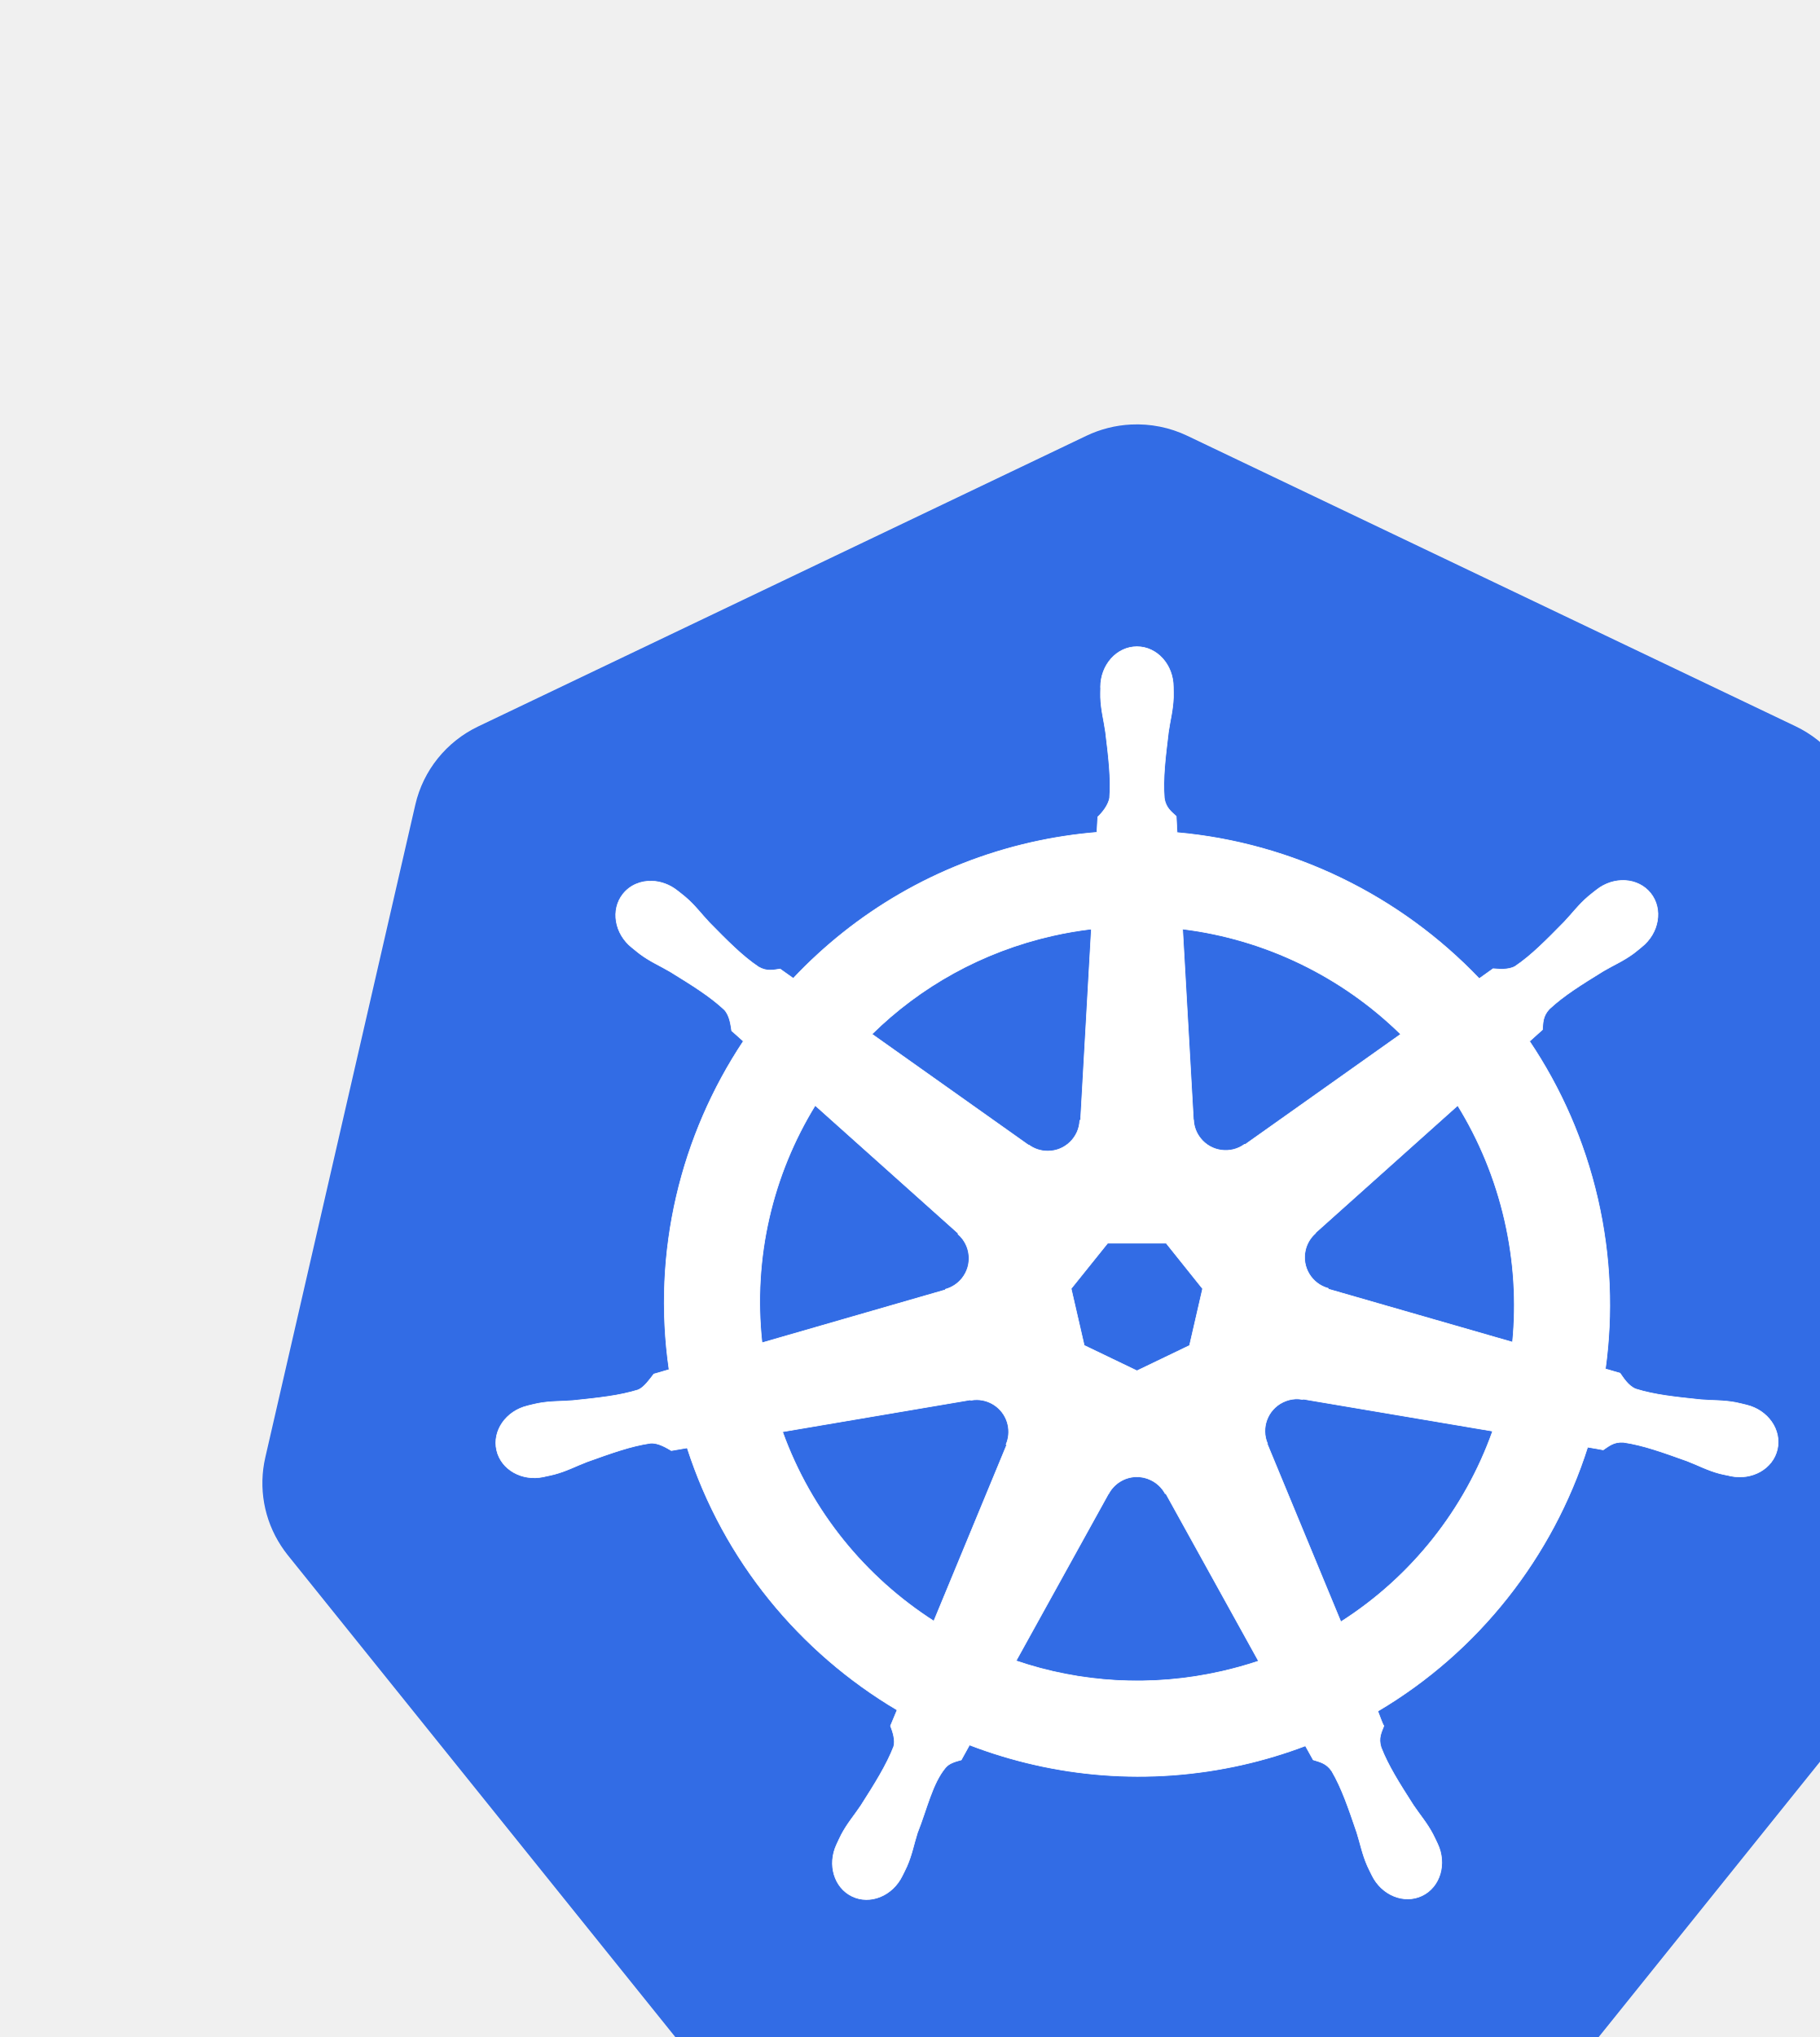
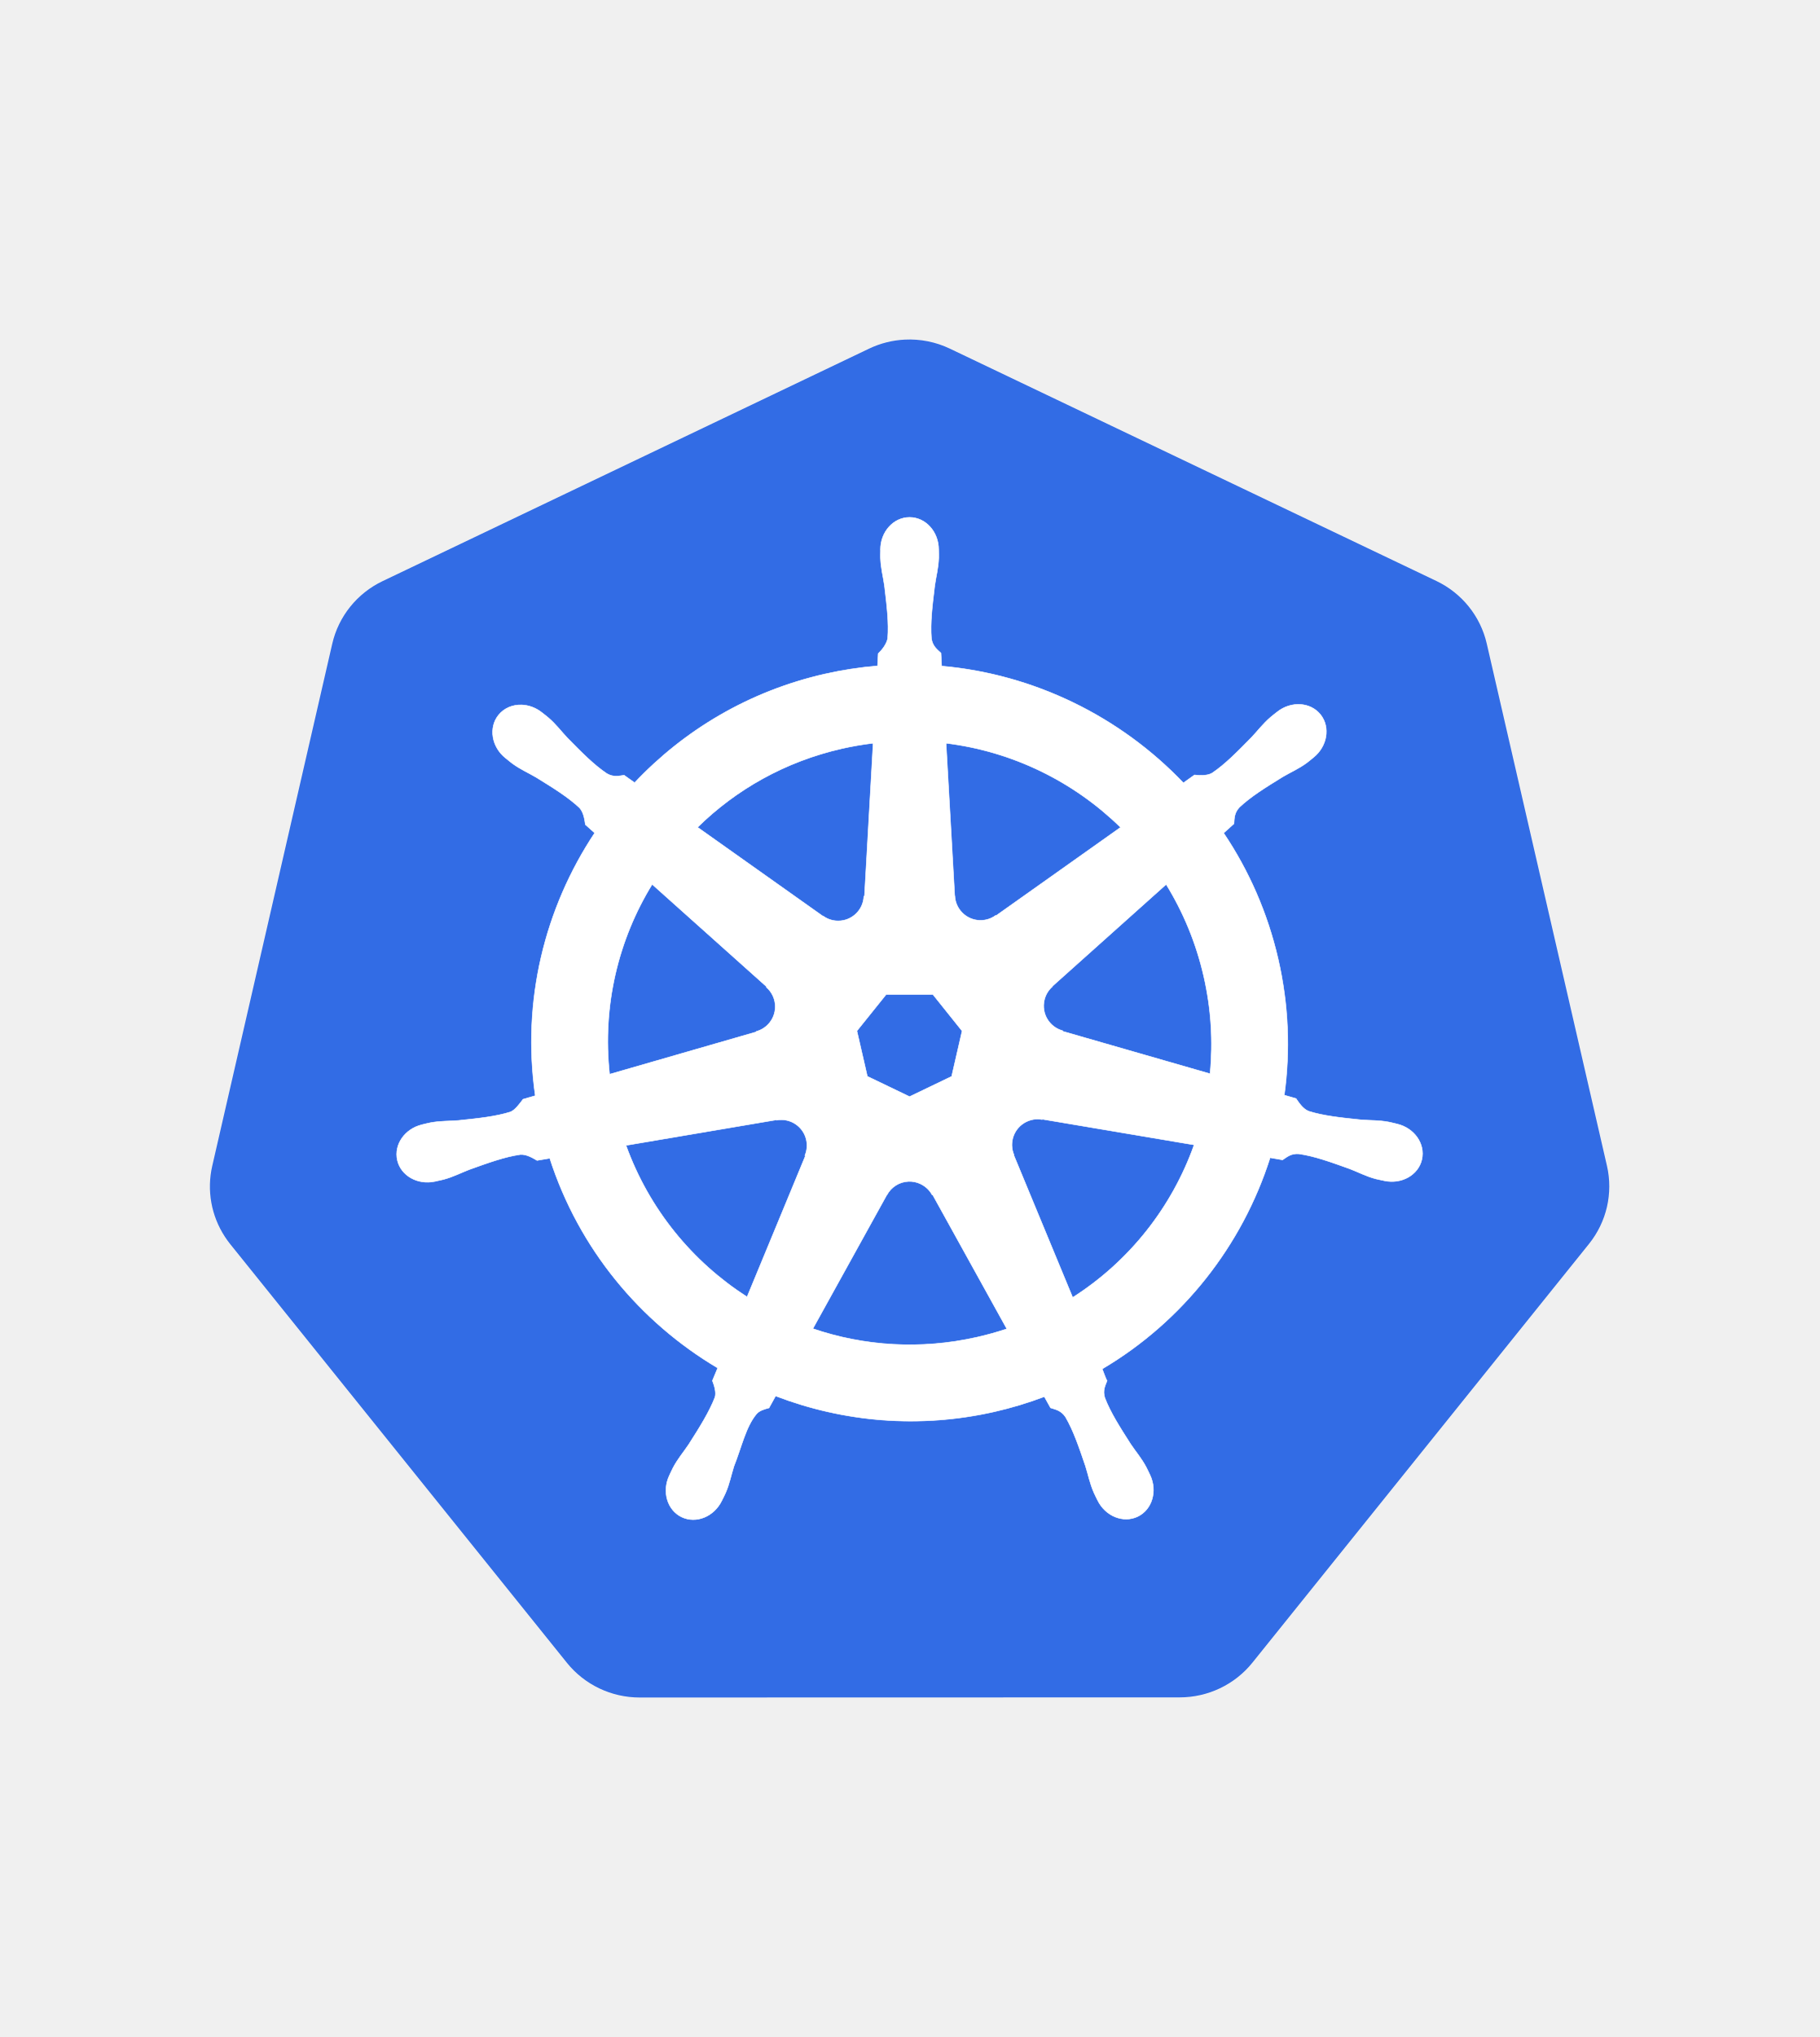
- <svg xmlns="http://www.w3.org/2000/svg" style="transform: scale(1.25); margin-left: 0.1em; margin-right: 0.1em;" viewBox="-105.427 -170.492 913.7 1022.949">
+ <svg xmlns="http://www.w3.org/2000/svg" viewBox="-105.427 -170.492 913.7 1022.949">
  <path d="M348.987.06a46.725 46.342 0 00-17.907 4.531L86.737 121.341a46.725 46.342 0 00-25.282 31.438l-60.28 262.25a46.725 46.342 0 006.343 35.531 46.725 46.342 0 002.656 3.688L179.3 664.528a46.725 46.342 0 0036.531 17.438l271.22-.062a46.725 46.342 0 0036.53-17.406l169.063-210.313a46.725 46.342 0 009.031-39.219L641.3 152.716a46.725 46.342 0 00-25.281-31.437L371.643 4.59A46.725 46.342 0 00348.987.06z" fill="#326ce5" />
  <path style="line-height:normal;-inkscape-font-specification:Sans;text-indent:0;text-align:start;text-decoration-line:none;text-transform:none;marker:none" d="M351.408 89.307c-8.077.001-14.626 7.276-14.625 16.25 0 .138.028.27.031.406-.012 1.22-.07 2.689-.031 3.75.192 5.176 1.32 9.138 2 13.907 1.23 10.206 2.26 18.667 1.625 26.531-.619 2.965-2.803 5.677-4.75 7.562l-.344 6.188a190.337 190.337 0 00-26.437 4.062c-37.975 8.623-70.67 28.184-95.563 54.594a245.167 245.167 0 01-5.281-3.75c-2.611.353-5.25 1.159-8.688-.844-6.545-4.405-12.506-10.486-19.719-17.812-3.305-3.504-5.698-6.841-9.625-10.219-.891-.767-2.252-1.804-3.25-2.594-3.07-2.447-6.69-3.724-10.187-3.843-4.496-.154-8.824 1.604-11.656 5.156-5.036 6.315-3.423 15.968 3.593 21.562.072.057.147.101.22.157.963.781 2.144 1.783 3.03 2.437 4.167 3.077 7.974 4.652 12.125 7.094 8.747 5.402 15.999 9.88 21.75 15.281 2.246 2.394 2.639 6.613 2.938 8.438l4.687 4.187c-25.093 37.764-36.706 84.41-29.843 131.938l-6.125 1.781c-1.615 2.085-3.896 5.365-6.282 6.344-7.525 2.37-15.994 3.24-26.218 4.312-4.8.4-8.942.161-14.032 1.125-1.12.212-2.68.619-3.906.906l-.125.032c-.067.015-.154.048-.219.062-8.62 2.083-14.157 10.006-12.375 17.813 1.784 7.808 10.204 12.556 18.875 10.687.063-.014.154-.017.22-.031.097-.022.183-.07.28-.094 1.21-.265 2.724-.56 3.782-.843 5.003-1.34 8.627-3.308 13.125-5.032 9.677-3.47 17.691-6.37 25.5-7.5 3.26-.255 6.697 2.012 8.406 2.969l6.375-1.094c14.67 45.483 45.414 82.245 84.344 105.313l-2.657 6.375c.958 2.475 2.014 5.824 1.3 8.27-2.838 7.36-7.7 15.13-13.237 23.792-2.68 4.002-5.425 7.108-7.844 11.688-.579 1.096-1.316 2.78-1.875 3.937-3.759 8.043-1.001 17.305 6.219 20.782 7.266 3.497 16.284-.192 20.187-8.25.006-.012.026-.02.032-.032.004-.009-.004-.022 0-.03.556-1.143 1.343-2.645 1.812-3.72 2.072-4.747 2.762-8.815 4.219-13.406 3.87-9.72 5.996-19.919 11.322-26.274 1.46-1.74 3.837-2.41 6.303-3.07l3.312-6c33.939 13.027 71.927 16.523 109.875 7.907a189.77 189.77 0 0025.094-7.563c.931 1.651 2.661 4.826 3.125 5.625 2.506.815 5.24 1.236 7.469 4.531 3.985 6.81 6.71 14.865 10.031 24.594 1.458 4.591 2.178 8.66 4.25 13.406.472 1.082 1.256 2.605 1.813 3.75 3.894 8.085 12.942 11.787 20.218 8.282 7.22-3.478 9.98-12.74 6.22-20.782-.56-1.158-1.328-2.841-1.907-3.937-2.42-4.58-5.163-7.655-7.844-11.656-5.537-8.662-10.13-15.858-12.969-23.22-1.187-3.796.2-6.157 1.125-8.624-.553-.635-1.738-4.22-2.437-5.906 40.457-23.889 70.298-62.022 84.312-106.063 1.893.298 5.182.88 6.25 1.094 2.2-1.45 4.222-3.344 8.188-3.031 7.808 1.129 15.823 4.03 25.5 7.5 4.498 1.723 8.122 3.723 13.125 5.062 1.057.283 2.572.547 3.781.813.097.023.183.071.281.093.066.015.157.017.22.032 8.672 1.866 17.093-2.88 18.874-10.688 1.78-7.807-3.754-15.732-12.375-17.812-1.254-.286-3.032-.77-4.25-1-5.089-.964-9.23-.727-14.031-1.125-10.225-1.072-18.694-1.943-26.219-4.313-3.068-1.19-5.25-4.841-6.312-6.344l-5.907-1.718c3.063-22.155 2.237-45.212-3.062-68.282-5.349-23.284-14.8-44.58-27.406-63.343 1.515-1.378 4.376-3.911 5.187-4.657.237-2.624.034-5.375 2.75-8.281 5.751-5.4 13.003-9.879 21.75-15.281 4.152-2.443 7.99-4.017 12.156-7.094.943-.696 2.23-1.798 3.22-2.594 7.014-5.596 8.63-15.248 3.593-21.562-5.037-6.314-14.797-6.91-21.813-1.313-.998.791-2.353 1.823-3.25 2.594-3.926 3.378-6.351 6.714-9.656 10.219-7.212 7.326-13.174 13.438-19.719 17.844-2.836 1.65-6.99 1.08-8.875.968l-5.562 3.969c-31.719-33.26-74.905-54.525-121.406-58.656-.13-1.949-.3-5.471-.344-6.532-1.904-1.821-4.203-3.376-4.781-7.312-.636-7.864.426-16.325 1.656-26.531.68-4.769 1.807-8.73 2-13.907.044-1.176-.026-2.884-.031-4.156-.001-8.974-6.548-16.25-14.625-16.25zm-18.313 113.438l-4.343 76.718-.313.157c-.291 6.863-5.94 12.343-12.875 12.343-2.84 0-5.463-.912-7.594-2.468l-.125.062-62.906-44.594c19.334-19.01 44.063-33.06 72.563-39.53a154.125 154.125 0 0115.593-2.688zm36.657 0c33.273 4.092 64.045 19.159 87.625 42.25l-62.5 44.312-.22-.093c-5.547 4.051-13.363 3.046-17.687-2.375a12.807 12.807 0 01-2.812-7.47l-.063-.03zM222.127 273.62l57.437 51.375-.062.312c5.184 4.507 5.948 12.328 1.625 17.75a12.892 12.892 0 01-6.688 4.406l-.062.25-73.625 21.25c-3.748-34.265 4.328-67.573 21.375-95.343zm258.156.03c8.534 13.833 14.996 29.283 18.844 46.032 3.8 16.548 4.754 33.067 3.187 49.031l-74-21.312-.062-.313c-6.627-1.81-10.7-8.551-9.157-15.312a12.786 12.786 0 014.094-6.844l-.031-.156 57.125-51.125zm-140.656 55.313h23.53l14.626 18.282-5.25 22.812-21.125 10.156-21.188-10.187-5.25-22.813zm75.437 62.563c1-.05 1.996.04 2.969.219l.125-.157 76.156 12.875c-11.145 31.314-32.473 58.44-60.969 76.594l-29.562-71.406.093-.125c-2.715-6.31.002-13.71 6.25-16.719 1.6-.77 3.271-1.197 4.938-1.281zm-127.906.312c5.811.082 11.024 4.116 12.375 10.032.632 2.77.324 5.513-.719 7.937l.219.281-29.25 70.688c-27.347-17.549-49.13-43.824-60.781-76.063l75.5-12.812.125.156c.844-.155 1.7-.23 2.53-.219zm63.781 30.97a12.764 12.764 0 016.031 1.28c2.56 1.233 4.537 3.174 5.782 5.5h.28l37.22 67.25a154.256 154.256 0 01-14.875 4.157c-28.465 6.463-56.84 4.504-82.532-4.25l37.125-67.125h.063a12.91 12.91 0 0110.906-6.813z" color="#000" font-weight="400" font-family="Sans" overflow="visible" fill="#fff" stroke="#fff" stroke-width=".25" />
</svg>
